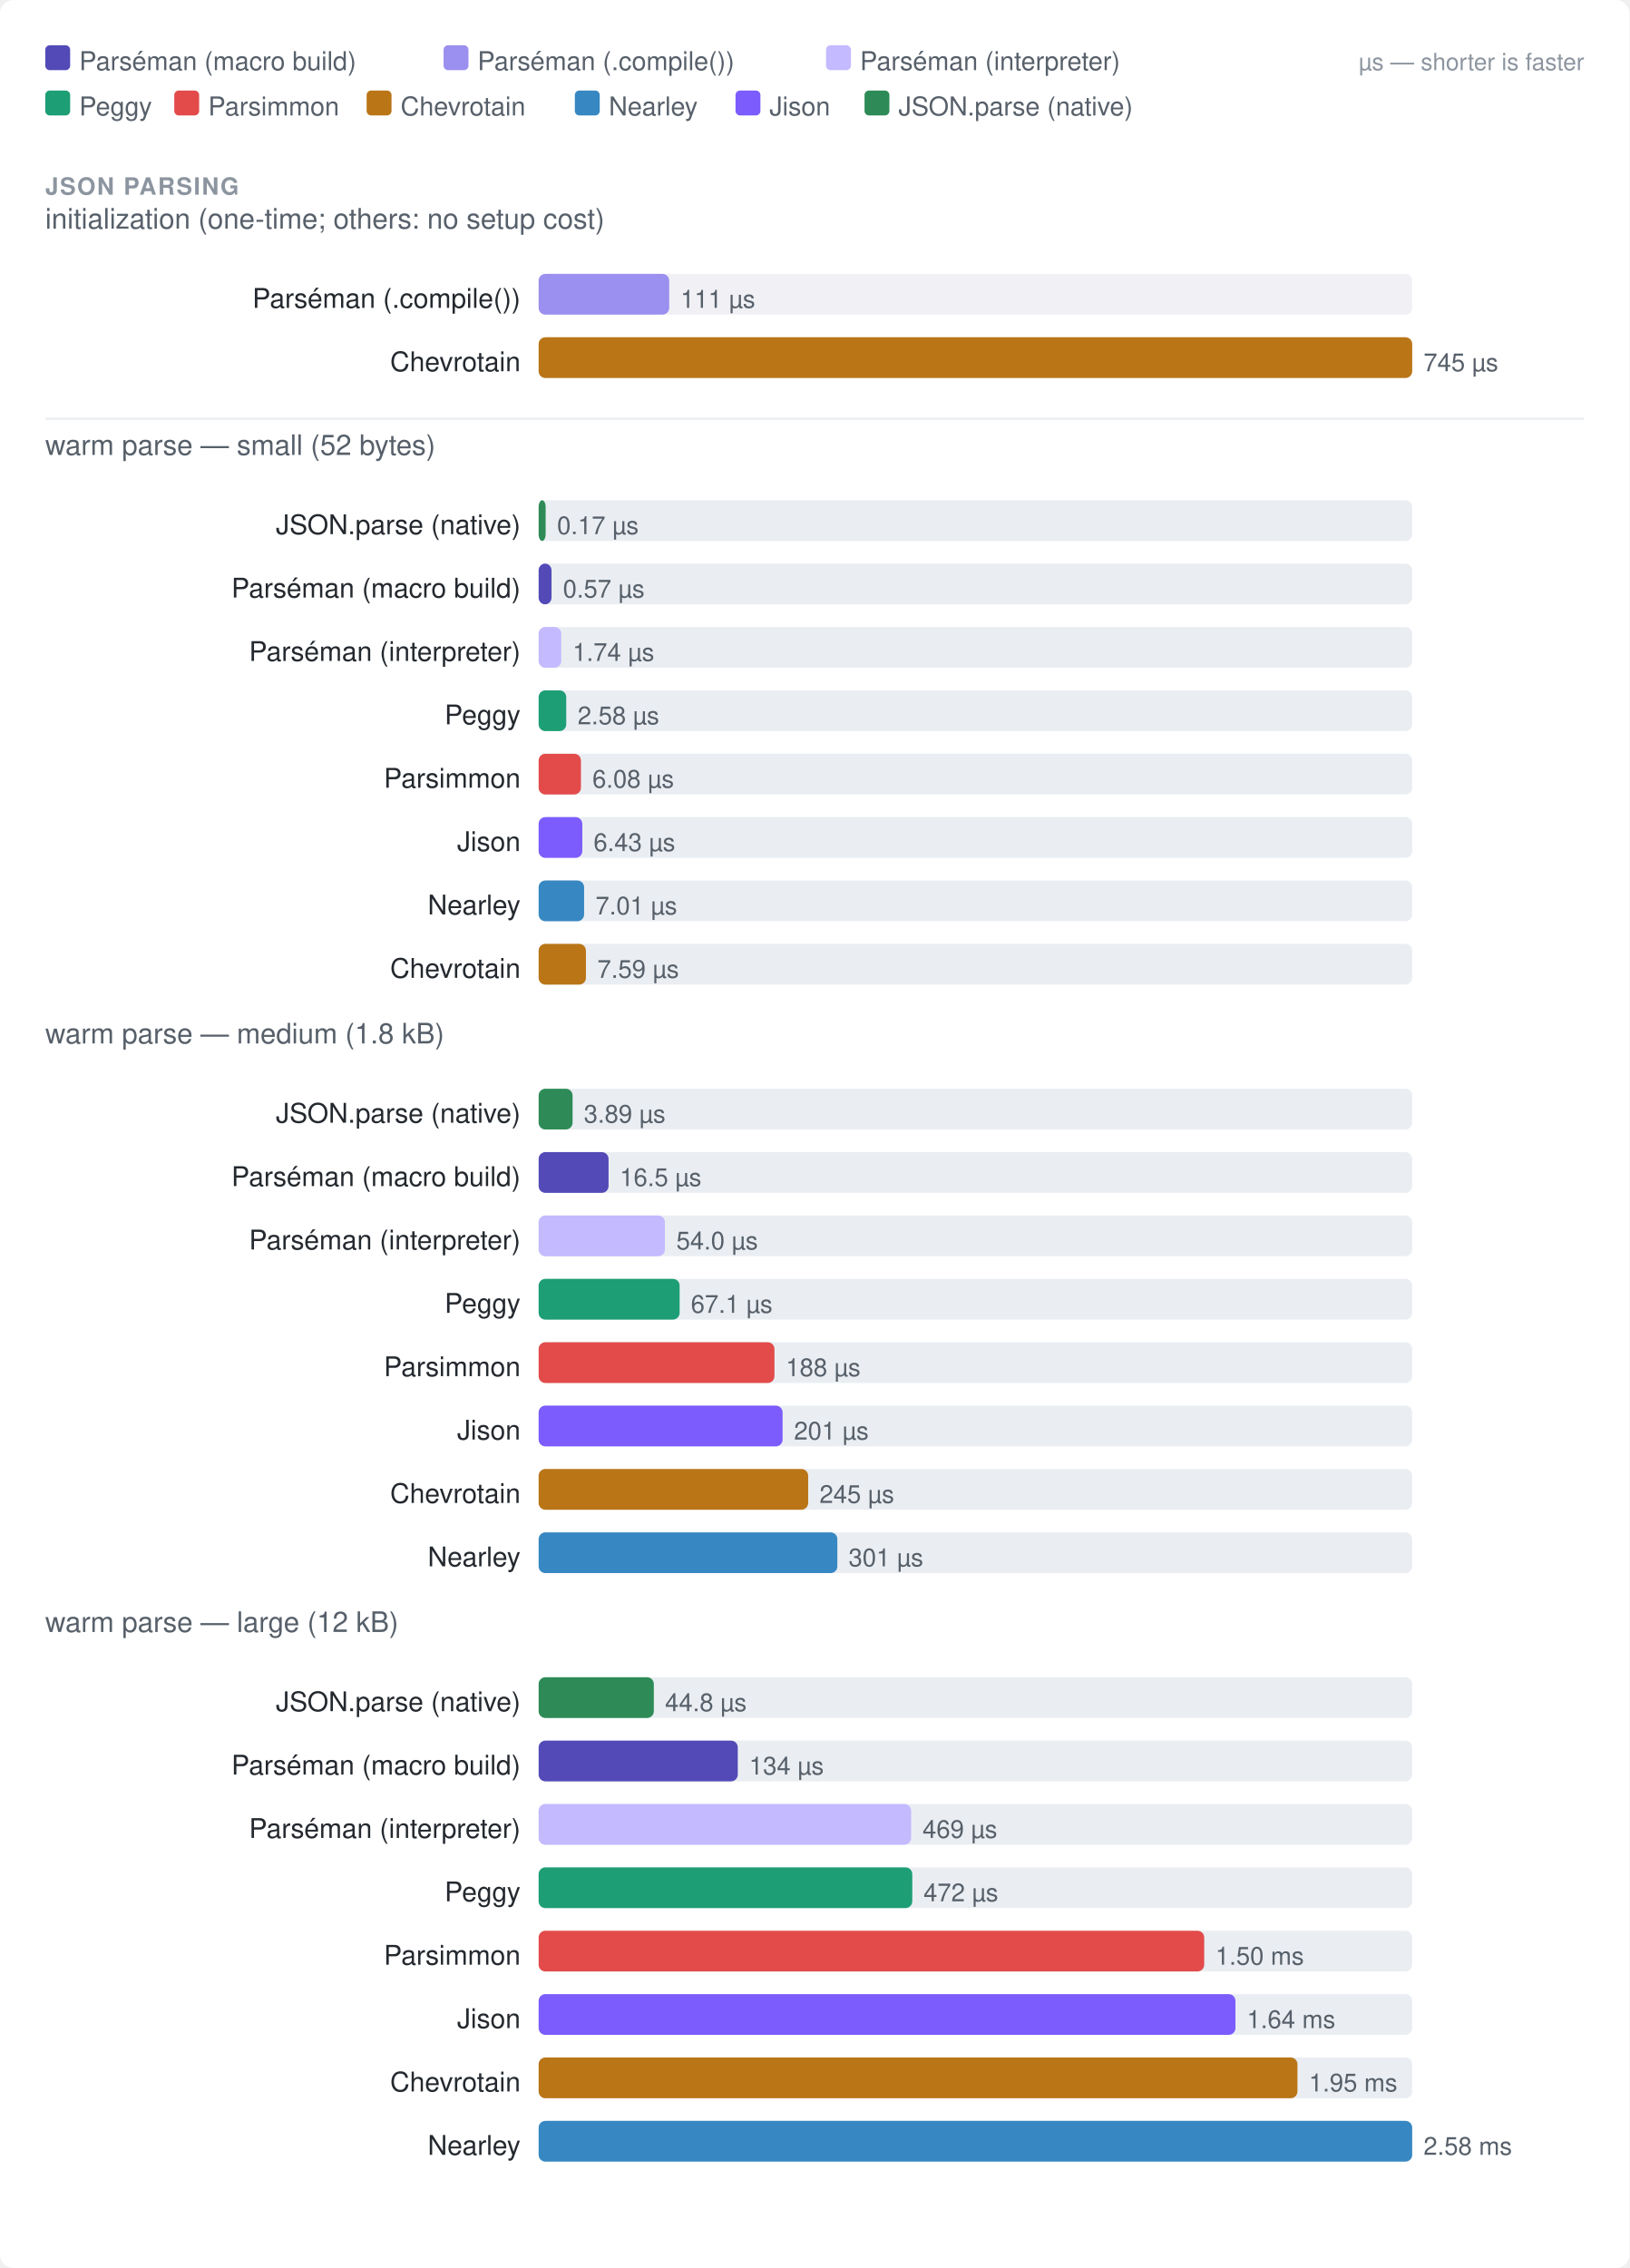
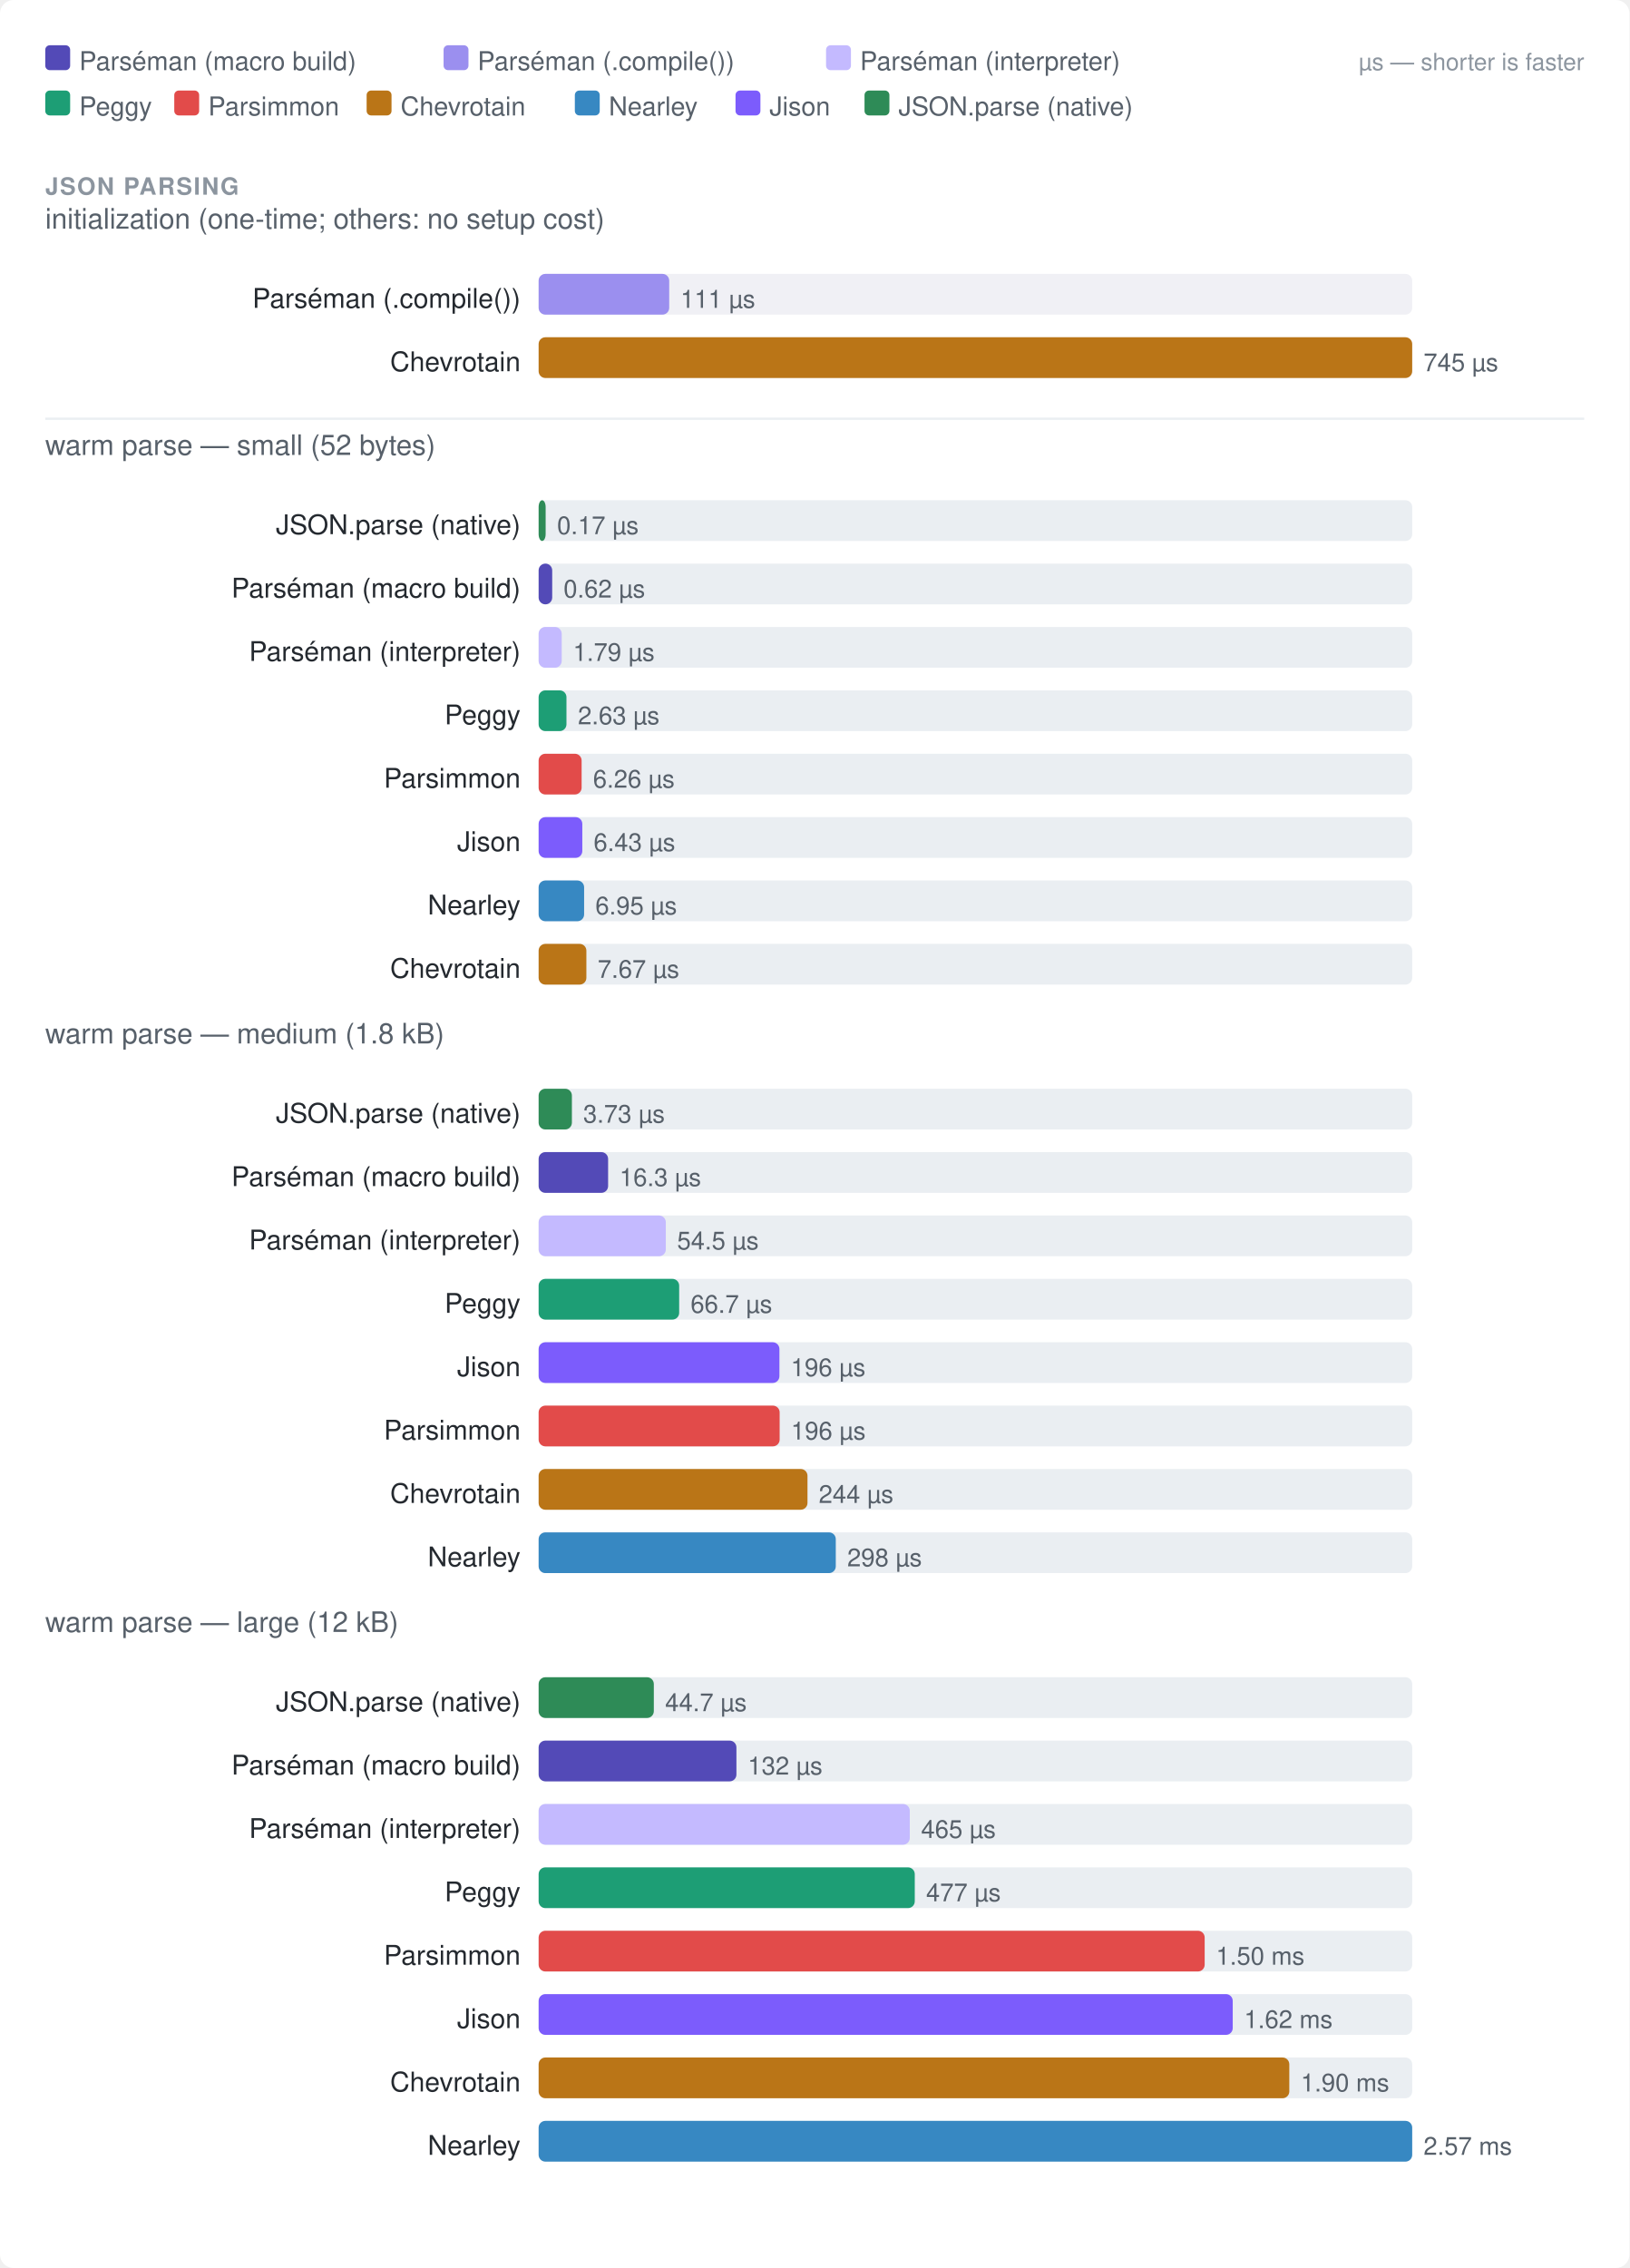
<svg xmlns="http://www.w3.org/2000/svg" viewBox="0 0 720 1002" width="720" height="1002">
  <rect width="720" height="1002" fill="white" rx="6" />
  <rect x="20" y="20" width="11" height="11" rx="2" fill="#534AB7" />
  <text x="35" y="31" font-size="11.5" fill="#57606a" font-family="-apple-system,BlinkMacSystemFont,'Segoe UI',Helvetica,Arial,sans-serif">Parséman (macro build)</text>
  <rect x="196" y="20" width="11" height="11" rx="2" fill="#9B8FEF" />
  <text x="211" y="31" font-size="11.5" fill="#57606a" font-family="-apple-system,BlinkMacSystemFont,'Segoe UI',Helvetica,Arial,sans-serif">Parséman (.compile())</text>
  <rect x="365" y="20" width="11" height="11" rx="2" fill="#C4BAFF" />
  <text x="380" y="31" font-size="11.5" fill="#57606a" font-family="-apple-system,BlinkMacSystemFont,'Segoe UI',Helvetica,Arial,sans-serif">Parséman (interpreter)</text>
  <rect x="20" y="40" width="11" height="11" rx="2" fill="#1D9E75" />
  <text x="35" y="51" font-size="11.5" fill="#57606a" font-family="-apple-system,BlinkMacSystemFont,'Segoe UI',Helvetica,Arial,sans-serif">Peggy</text>
  <rect x="77" y="40" width="11" height="11" rx="2" fill="#E24B4A" />
  <text x="92" y="51" font-size="11.5" fill="#57606a" font-family="-apple-system,BlinkMacSystemFont,'Segoe UI',Helvetica,Arial,sans-serif">Parsimmon</text>
  <rect x="162" y="40" width="11" height="11" rx="2" fill="#BA7517" />
  <text x="177" y="51" font-size="11.5" fill="#57606a" font-family="-apple-system,BlinkMacSystemFont,'Segoe UI',Helvetica,Arial,sans-serif">Chevrotain</text>
  <rect x="254" y="40" width="11" height="11" rx="2" fill="#3788C2" />
  <text x="269" y="51" font-size="11.5" fill="#57606a" font-family="-apple-system,BlinkMacSystemFont,'Segoe UI',Helvetica,Arial,sans-serif">Nearley</text>
  <rect x="325" y="40" width="11" height="11" rx="2" fill="#7C5CFC" />
  <text x="340" y="51" font-size="11.5" fill="#57606a" font-family="-apple-system,BlinkMacSystemFont,'Segoe UI',Helvetica,Arial,sans-serif">Jison</text>
  <rect x="382" y="40" width="11" height="11" rx="2" fill="#2E8B57" />
  <text x="397" y="51" font-size="11.5" fill="#57606a" font-family="-apple-system,BlinkMacSystemFont,'Segoe UI',Helvetica,Arial,sans-serif">JSON.parse (native)</text>
  <text x="700" y="31" font-size="10.5" fill="#8c959f" text-anchor="end" font-family="-apple-system,BlinkMacSystemFont,'Segoe UI',Helvetica,Arial,sans-serif">µs — shorter is faster</text>
  <text x="20" y="86" font-size="10.5" font-weight="600" fill="#8c959f" letter-spacing="0.06em" font-family="-apple-system,BlinkMacSystemFont,'Segoe UI',Helvetica,Arial,sans-serif">JSON PARSING</text>
  <text x="20" y="101" font-size="12.5" fill="#57606a" font-family="-apple-system,BlinkMacSystemFont,'Segoe UI',Helvetica,Arial,sans-serif">initialization (one-time; others: no setup cost)</text>
  <text x="230" y="136" text-anchor="end" font-size="12" fill="#24292f" font-family="-apple-system,BlinkMacSystemFont,'Segoe UI',Helvetica,Arial,sans-serif">Parséman (.compile())</text>
  <rect x="238" y="121" width="386" height="18" rx="3" fill="#f0f0f5" />
  <rect x="238" y="121" width="57.7" height="18" rx="3" fill="#9B8FEF" />
  <text x="300.695" y="136" font-size="11" fill="#57606a" font-family="-apple-system,BlinkMacSystemFont,'Segoe UI',Helvetica,Arial,sans-serif">111 µs</text>
  <text x="230" y="164" text-anchor="end" font-size="12" fill="#24292f" font-family="-apple-system,BlinkMacSystemFont,'Segoe UI',Helvetica,Arial,sans-serif">Chevrotain</text>
  <rect x="238" y="149" width="386" height="18" rx="3" fill="#f0f0f5" />
  <rect x="238" y="149" width="386.0" height="18" rx="3" fill="#BA7517" />
  <text x="629" y="164" font-size="11" fill="#57606a" font-family="-apple-system,BlinkMacSystemFont,'Segoe UI',Helvetica,Arial,sans-serif">745 µs</text>
  <line x1="20" y1="185" x2="700" y2="185" stroke="#eaeef2" stroke-width="1" />
  <text x="20" y="201" font-size="12.5" fill="#57606a" font-family="-apple-system,BlinkMacSystemFont,'Segoe UI',Helvetica,Arial,sans-serif">warm parse — small  (52 bytes)</text>
  <text x="230" y="236" text-anchor="end" font-size="12" fill="#24292f" font-family="-apple-system,BlinkMacSystemFont,'Segoe UI',Helvetica,Arial,sans-serif">JSON.parse (native)</text>
  <rect x="238" y="221" width="386" height="18" rx="3" fill="#eaeef2" />
  <rect x="238" y="221" width="3.1" height="18" rx="3" fill="#2E8B57" />
-   <text x="246.134" y="236" font-size="11" fill="#57606a" font-family="-apple-system,BlinkMacSystemFont,'Segoe UI',Helvetica,Arial,sans-serif">0.17 µs</text>
+   <text x="246.137" y="236" font-size="11" fill="#57606a" font-family="-apple-system,BlinkMacSystemFont,'Segoe UI',Helvetica,Arial,sans-serif">0.17 µs</text>
  <text x="230" y="264" text-anchor="end" font-size="12" fill="#24292f" font-family="-apple-system,BlinkMacSystemFont,'Segoe UI',Helvetica,Arial,sans-serif">Parséman (macro build)</text>
  <rect x="238" y="249" width="386" height="18" rx="3" fill="#eaeef2" />
-   <rect x="238" y="249" width="5.7" height="18" rx="3" fill="#534AB7" />
-   <text x="248.739" y="264" font-size="11" fill="#57606a" font-family="-apple-system,BlinkMacSystemFont,'Segoe UI',Helvetica,Arial,sans-serif">0.57 µs</text>
+   <rect x="238" y="249" width="6.0" height="18" rx="3" fill="#534AB7" />
+   <text x="248.991" y="264" font-size="11" fill="#57606a" font-family="-apple-system,BlinkMacSystemFont,'Segoe UI',Helvetica,Arial,sans-serif">0.62 µs</text>
  <text x="230" y="292" text-anchor="end" font-size="12" fill="#24292f" font-family="-apple-system,BlinkMacSystemFont,'Segoe UI',Helvetica,Arial,sans-serif">Parséman (interpreter)</text>
  <rect x="238" y="277" width="386" height="18" rx="3" fill="#eaeef2" />
-   <rect x="238" y="277" width="10.0" height="18" rx="3" fill="#C4BAFF" />
-   <text x="253.027" y="292" font-size="11" fill="#57606a" font-family="-apple-system,BlinkMacSystemFont,'Segoe UI',Helvetica,Arial,sans-serif">1.74 µs</text>
+   <rect x="238" y="277" width="10.2" height="18" rx="3" fill="#C4BAFF" />
+   <text x="253.18" y="292" font-size="11" fill="#57606a" font-family="-apple-system,BlinkMacSystemFont,'Segoe UI',Helvetica,Arial,sans-serif">1.79 µs</text>
  <text x="230" y="320" text-anchor="end" font-size="12" fill="#24292f" font-family="-apple-system,BlinkMacSystemFont,'Segoe UI',Helvetica,Arial,sans-serif">Peggy</text>
  <rect x="238" y="305" width="386" height="18" rx="3" fill="#eaeef2" />
-   <rect x="238" y="305" width="12.2" height="18" rx="3" fill="#1D9E75" />
-   <text x="255.21" y="320" font-size="11" fill="#57606a" font-family="-apple-system,BlinkMacSystemFont,'Segoe UI',Helvetica,Arial,sans-serif">2.58 µs</text>
+   <rect x="238" y="305" width="12.3" height="18" rx="3" fill="#1D9E75" />
+   <text x="255.34" y="320" font-size="11" fill="#57606a" font-family="-apple-system,BlinkMacSystemFont,'Segoe UI',Helvetica,Arial,sans-serif">2.63 µs</text>
  <text x="230" y="348" text-anchor="end" font-size="12" fill="#24292f" font-family="-apple-system,BlinkMacSystemFont,'Segoe UI',Helvetica,Arial,sans-serif">Parsimmon</text>
  <rect x="238" y="333" width="386" height="18" rx="3" fill="#eaeef2" />
-   <rect x="238" y="333" width="18.7" height="18" rx="3" fill="#E24B4A" />
-   <text x="261.744" y="348" font-size="11" fill="#57606a" font-family="-apple-system,BlinkMacSystemFont,'Segoe UI',Helvetica,Arial,sans-serif">6.08 µs</text>
+   <rect x="238" y="333" width="19.0" height="18" rx="3" fill="#E24B4A" />
+   <text x="262.038" y="348" font-size="11" fill="#57606a" font-family="-apple-system,BlinkMacSystemFont,'Segoe UI',Helvetica,Arial,sans-serif">6.26 µs</text>
  <text x="230" y="376" text-anchor="end" font-size="12" fill="#24292f" font-family="-apple-system,BlinkMacSystemFont,'Segoe UI',Helvetica,Arial,sans-serif">Jison</text>
  <rect x="238" y="361" width="386" height="18" rx="3" fill="#eaeef2" />
  <rect x="238" y="361" width="19.3" height="18" rx="3" fill="#7C5CFC" />
-   <text x="262.276" y="376" font-size="11" fill="#57606a" font-family="-apple-system,BlinkMacSystemFont,'Segoe UI',Helvetica,Arial,sans-serif">6.43 µs</text>
+   <text x="262.295" y="376" font-size="11" fill="#57606a" font-family="-apple-system,BlinkMacSystemFont,'Segoe UI',Helvetica,Arial,sans-serif">6.43 µs</text>
  <text x="230" y="404" text-anchor="end" font-size="12" fill="#24292f" font-family="-apple-system,BlinkMacSystemFont,'Segoe UI',Helvetica,Arial,sans-serif">Nearley</text>
  <rect x="238" y="389" width="386" height="18" rx="3" fill="#eaeef2" />
  <rect x="238" y="389" width="20.1" height="18" rx="3" fill="#3788C2" />
-   <text x="263.127" y="404" font-size="11" fill="#57606a" font-family="-apple-system,BlinkMacSystemFont,'Segoe UI',Helvetica,Arial,sans-serif">7.01 µs</text>
+   <text x="263.06" y="404" font-size="11" fill="#57606a" font-family="-apple-system,BlinkMacSystemFont,'Segoe UI',Helvetica,Arial,sans-serif">6.95 µs</text>
  <text x="230" y="432" text-anchor="end" font-size="12" fill="#24292f" font-family="-apple-system,BlinkMacSystemFont,'Segoe UI',Helvetica,Arial,sans-serif">Chevrotain</text>
  <rect x="238" y="417" width="386" height="18" rx="3" fill="#eaeef2" />
-   <rect x="238" y="417" width="20.9" height="18" rx="3" fill="#BA7517" />
-   <text x="263.943" y="432" font-size="11" fill="#57606a" font-family="-apple-system,BlinkMacSystemFont,'Segoe UI',Helvetica,Arial,sans-serif">7.59 µs</text>
+   <rect x="238" y="417" width="21.1" height="18" rx="3" fill="#BA7517" />
+   <text x="264.073" y="432" font-size="11" fill="#57606a" font-family="-apple-system,BlinkMacSystemFont,'Segoe UI',Helvetica,Arial,sans-serif">7.67 µs</text>
  <text x="20" y="461" font-size="12.5" fill="#57606a" font-family="-apple-system,BlinkMacSystemFont,'Segoe UI',Helvetica,Arial,sans-serif">warm parse — medium  (1.8 kB)</text>
  <text x="230" y="496" text-anchor="end" font-size="12" fill="#24292f" font-family="-apple-system,BlinkMacSystemFont,'Segoe UI',Helvetica,Arial,sans-serif">JSON.parse (native)</text>
  <rect x="238" y="481" width="386" height="18" rx="3" fill="#eaeef2" />
-   <rect x="238" y="481" width="15.0" height="18" rx="3" fill="#2E8B57" />
-   <text x="257.993" y="496" font-size="11" fill="#57606a" font-family="-apple-system,BlinkMacSystemFont,'Segoe UI',Helvetica,Arial,sans-serif">3.89 µs</text>
+   <rect x="238" y="481" width="14.7" height="18" rx="3" fill="#2E8B57" />
+   <text x="257.696" y="496" font-size="11" fill="#57606a" font-family="-apple-system,BlinkMacSystemFont,'Segoe UI',Helvetica,Arial,sans-serif">3.73 µs</text>
  <text x="230" y="524" text-anchor="end" font-size="12" fill="#24292f" font-family="-apple-system,BlinkMacSystemFont,'Segoe UI',Helvetica,Arial,sans-serif">Parséman (macro build)</text>
  <rect x="238" y="509" width="386" height="18" rx="3" fill="#eaeef2" />
-   <rect x="238" y="509" width="30.9" height="18" rx="3" fill="#534AB7" />
-   <text x="273.869" y="524" font-size="11" fill="#57606a" font-family="-apple-system,BlinkMacSystemFont,'Segoe UI',Helvetica,Arial,sans-serif">16.5 µs</text>
+   <rect x="238" y="509" width="30.7" height="18" rx="3" fill="#534AB7" />
+   <text x="273.721" y="524" font-size="11" fill="#57606a" font-family="-apple-system,BlinkMacSystemFont,'Segoe UI',Helvetica,Arial,sans-serif">16.3 µs</text>
  <text x="230" y="552" text-anchor="end" font-size="12" fill="#24292f" font-family="-apple-system,BlinkMacSystemFont,'Segoe UI',Helvetica,Arial,sans-serif">Parséman (interpreter)</text>
  <rect x="238" y="537" width="386" height="18" rx="3" fill="#eaeef2" />
-   <rect x="238" y="537" width="55.8" height="18" rx="3" fill="#C4BAFF" />
-   <text x="298.835" y="552" font-size="11" fill="#57606a" font-family="-apple-system,BlinkMacSystemFont,'Segoe UI',Helvetica,Arial,sans-serif">54.0 µs</text>
+   <rect x="238" y="537" width="56.2" height="18" rx="3" fill="#C4BAFF" />
+   <text x="299.174" y="552" font-size="11" fill="#57606a" font-family="-apple-system,BlinkMacSystemFont,'Segoe UI',Helvetica,Arial,sans-serif">54.5 µs</text>
  <text x="230" y="580" text-anchor="end" font-size="12" fill="#24292f" font-family="-apple-system,BlinkMacSystemFont,'Segoe UI',Helvetica,Arial,sans-serif">Peggy</text>
  <rect x="238" y="565" width="386" height="18" rx="3" fill="#eaeef2" />
-   <rect x="238" y="565" width="62.3" height="18" rx="3" fill="#1D9E75" />
-   <text x="305.278" y="580" font-size="11" fill="#57606a" font-family="-apple-system,BlinkMacSystemFont,'Segoe UI',Helvetica,Arial,sans-serif">67.1 µs</text>
-   <text x="230" y="608" text-anchor="end" font-size="12" fill="#24292f" font-family="-apple-system,BlinkMacSystemFont,'Segoe UI',Helvetica,Arial,sans-serif">Parsimmon</text>
+   <rect x="238" y="565" width="62.1" height="18" rx="3" fill="#1D9E75" />
+   <text x="305.144" y="580" font-size="11" fill="#57606a" font-family="-apple-system,BlinkMacSystemFont,'Segoe UI',Helvetica,Arial,sans-serif">66.7 µs</text>
+   <text x="230" y="608" text-anchor="end" font-size="12" fill="#24292f" font-family="-apple-system,BlinkMacSystemFont,'Segoe UI',Helvetica,Arial,sans-serif">Jison</text>
  <rect x="238" y="593" width="386" height="18" rx="3" fill="#eaeef2" />
-   <rect x="238" y="593" width="104.2" height="18" rx="3" fill="#E24B4A" />
-   <text x="347.219" y="608" font-size="11" fill="#57606a" font-family="-apple-system,BlinkMacSystemFont,'Segoe UI',Helvetica,Arial,sans-serif">188 µs</text>
-   <text x="230" y="636" text-anchor="end" font-size="12" fill="#24292f" font-family="-apple-system,BlinkMacSystemFont,'Segoe UI',Helvetica,Arial,sans-serif">Jison</text>
+   <rect x="238" y="593" width="106.4" height="18" rx="3" fill="#7C5CFC" />
+   <text x="349.416" y="608" font-size="11" fill="#57606a" font-family="-apple-system,BlinkMacSystemFont,'Segoe UI',Helvetica,Arial,sans-serif">196 µs</text>
+   <text x="230" y="636" text-anchor="end" font-size="12" fill="#24292f" font-family="-apple-system,BlinkMacSystemFont,'Segoe UI',Helvetica,Arial,sans-serif">Parsimmon</text>
  <rect x="238" y="621" width="386" height="18" rx="3" fill="#eaeef2" />
-   <rect x="238" y="621" width="107.8" height="18" rx="3" fill="#7C5CFC" />
-   <text x="350.835" y="636" font-size="11" fill="#57606a" font-family="-apple-system,BlinkMacSystemFont,'Segoe UI',Helvetica,Arial,sans-serif">201 µs</text>
+   <rect x="238" y="621" width="106.5" height="18" rx="3" fill="#E24B4A" />
+   <text x="349.487" y="636" font-size="11" fill="#57606a" font-family="-apple-system,BlinkMacSystemFont,'Segoe UI',Helvetica,Arial,sans-serif">196 µs</text>
  <text x="230" y="664" text-anchor="end" font-size="12" fill="#24292f" font-family="-apple-system,BlinkMacSystemFont,'Segoe UI',Helvetica,Arial,sans-serif">Chevrotain</text>
  <rect x="238" y="649" width="386" height="18" rx="3" fill="#eaeef2" />
-   <rect x="238" y="649" width="119.1" height="18" rx="3" fill="#BA7517" />
-   <text x="362.102" y="664" font-size="11" fill="#57606a" font-family="-apple-system,BlinkMacSystemFont,'Segoe UI',Helvetica,Arial,sans-serif">245 µs</text>
+   <rect x="238" y="649" width="118.8" height="18" rx="3" fill="#BA7517" />
+   <text x="361.763" y="664" font-size="11" fill="#57606a" font-family="-apple-system,BlinkMacSystemFont,'Segoe UI',Helvetica,Arial,sans-serif">244 µs</text>
  <text x="230" y="692" text-anchor="end" font-size="12" fill="#24292f" font-family="-apple-system,BlinkMacSystemFont,'Segoe UI',Helvetica,Arial,sans-serif">Nearley</text>
  <rect x="238" y="677" width="386" height="18" rx="3" fill="#eaeef2" />
-   <rect x="238" y="677" width="132.0" height="18" rx="3" fill="#3788C2" />
-   <text x="374.955" y="692" font-size="11" fill="#57606a" font-family="-apple-system,BlinkMacSystemFont,'Segoe UI',Helvetica,Arial,sans-serif">301 µs</text>
+   <rect x="238" y="677" width="131.3" height="18" rx="3" fill="#3788C2" />
+   <text x="374.347" y="692" font-size="11" fill="#57606a" font-family="-apple-system,BlinkMacSystemFont,'Segoe UI',Helvetica,Arial,sans-serif">298 µs</text>
  <text x="20" y="721" font-size="12.5" fill="#57606a" font-family="-apple-system,BlinkMacSystemFont,'Segoe UI',Helvetica,Arial,sans-serif">warm parse — large  (12 kB)</text>
  <text x="230" y="756" text-anchor="end" font-size="12" fill="#24292f" font-family="-apple-system,BlinkMacSystemFont,'Segoe UI',Helvetica,Arial,sans-serif">JSON.parse (native)</text>
  <rect x="238" y="741" width="386" height="18" rx="3" fill="#eaeef2" />
  <rect x="238" y="741" width="50.9" height="18" rx="3" fill="#2E8B57" />
-   <text x="293.852" y="756" font-size="11" fill="#57606a" font-family="-apple-system,BlinkMacSystemFont,'Segoe UI',Helvetica,Arial,sans-serif">44.8 µs</text>
+   <text x="293.896" y="756" font-size="11" fill="#57606a" font-family="-apple-system,BlinkMacSystemFont,'Segoe UI',Helvetica,Arial,sans-serif">44.7 µs</text>
  <text x="230" y="784" text-anchor="end" font-size="12" fill="#24292f" font-family="-apple-system,BlinkMacSystemFont,'Segoe UI',Helvetica,Arial,sans-serif">Parséman (macro build)</text>
  <rect x="238" y="769" width="386" height="18" rx="3" fill="#eaeef2" />
-   <rect x="238" y="769" width="88.0" height="18" rx="3" fill="#534AB7" />
-   <text x="331.013" y="784" font-size="11" fill="#57606a" font-family="-apple-system,BlinkMacSystemFont,'Segoe UI',Helvetica,Arial,sans-serif">134 µs</text>
+   <rect x="238" y="769" width="87.4" height="18" rx="3" fill="#534AB7" />
+   <text x="330.409" y="784" font-size="11" fill="#57606a" font-family="-apple-system,BlinkMacSystemFont,'Segoe UI',Helvetica,Arial,sans-serif">132 µs</text>
  <text x="230" y="812" text-anchor="end" font-size="12" fill="#24292f" font-family="-apple-system,BlinkMacSystemFont,'Segoe UI',Helvetica,Arial,sans-serif">Parséman (interpreter)</text>
  <rect x="238" y="797" width="386" height="18" rx="3" fill="#eaeef2" />
-   <rect x="238" y="797" width="164.6" height="18" rx="3" fill="#C4BAFF" />
-   <text x="407.644" y="812" font-size="11" fill="#57606a" font-family="-apple-system,BlinkMacSystemFont,'Segoe UI',Helvetica,Arial,sans-serif">469 µs</text>
+   <rect x="238" y="797" width="164.0" height="18" rx="3" fill="#C4BAFF" />
+   <text x="406.996" y="812" font-size="11" fill="#57606a" font-family="-apple-system,BlinkMacSystemFont,'Segoe UI',Helvetica,Arial,sans-serif">465 µs</text>
  <text x="230" y="840" text-anchor="end" font-size="12" fill="#24292f" font-family="-apple-system,BlinkMacSystemFont,'Segoe UI',Helvetica,Arial,sans-serif">Peggy</text>
  <rect x="238" y="825" width="386" height="18" rx="3" fill="#eaeef2" />
-   <rect x="238" y="825" width="165.1" height="18" rx="3" fill="#1D9E75" />
-   <text x="408.073" y="840" font-size="11" fill="#57606a" font-family="-apple-system,BlinkMacSystemFont,'Segoe UI',Helvetica,Arial,sans-serif">472 µs</text>
+   <rect x="238" y="825" width="166.2" height="18" rx="3" fill="#1D9E75" />
+   <text x="409.21" y="840" font-size="11" fill="#57606a" font-family="-apple-system,BlinkMacSystemFont,'Segoe UI',Helvetica,Arial,sans-serif">477 µs</text>
  <text x="230" y="868" text-anchor="end" font-size="12" fill="#24292f" font-family="-apple-system,BlinkMacSystemFont,'Segoe UI',Helvetica,Arial,sans-serif">Parsimmon</text>
  <rect x="238" y="853" width="386" height="18" rx="3" fill="#eaeef2" />
-   <rect x="238" y="853" width="294.1" height="18" rx="3" fill="#E24B4A" />
-   <text x="537.055" y="868" font-size="11" fill="#57606a" font-family="-apple-system,BlinkMacSystemFont,'Segoe UI',Helvetica,Arial,sans-serif">1.50 ms</text>
+   <rect x="238" y="853" width="294.3" height="18" rx="3" fill="#E24B4A" />
+   <text x="537.296" y="868" font-size="11" fill="#57606a" font-family="-apple-system,BlinkMacSystemFont,'Segoe UI',Helvetica,Arial,sans-serif">1.50 ms</text>
  <text x="230" y="896" text-anchor="end" font-size="12" fill="#24292f" font-family="-apple-system,BlinkMacSystemFont,'Segoe UI',Helvetica,Arial,sans-serif">Jison</text>
  <rect x="238" y="881" width="386" height="18" rx="3" fill="#eaeef2" />
-   <rect x="238" y="881" width="307.9" height="18" rx="3" fill="#7C5CFC" />
-   <text x="550.938" y="896" font-size="11" fill="#57606a" font-family="-apple-system,BlinkMacSystemFont,'Segoe UI',Helvetica,Arial,sans-serif">1.64 ms</text>
+   <rect x="238" y="881" width="306.7" height="18" rx="3" fill="#7C5CFC" />
+   <text x="549.716" y="896" font-size="11" fill="#57606a" font-family="-apple-system,BlinkMacSystemFont,'Segoe UI',Helvetica,Arial,sans-serif">1.62 ms</text>
  <text x="230" y="924" text-anchor="end" font-size="12" fill="#24292f" font-family="-apple-system,BlinkMacSystemFont,'Segoe UI',Helvetica,Arial,sans-serif">Chevrotain</text>
  <rect x="238" y="909" width="386" height="18" rx="3" fill="#eaeef2" />
-   <rect x="238" y="909" width="335.3" height="18" rx="3" fill="#BA7517" />
-   <text x="578.336" y="924" font-size="11" fill="#57606a" font-family="-apple-system,BlinkMacSystemFont,'Segoe UI',Helvetica,Arial,sans-serif">1.95 ms</text>
+   <rect x="238" y="909" width="331.7" height="18" rx="3" fill="#BA7517" />
+   <text x="574.739" y="924" font-size="11" fill="#57606a" font-family="-apple-system,BlinkMacSystemFont,'Segoe UI',Helvetica,Arial,sans-serif">1.90 ms</text>
  <text x="230" y="952" text-anchor="end" font-size="12" fill="#24292f" font-family="-apple-system,BlinkMacSystemFont,'Segoe UI',Helvetica,Arial,sans-serif">Nearley</text>
  <rect x="238" y="937" width="386" height="18" rx="3" fill="#eaeef2" />
  <rect x="238" y="937" width="386.0" height="18" rx="3" fill="#3788C2" />
-   <text x="629" y="952" font-size="11" fill="#57606a" font-family="-apple-system,BlinkMacSystemFont,'Segoe UI',Helvetica,Arial,sans-serif">2.58 ms</text>
+   <text x="629" y="952" font-size="11" fill="#57606a" font-family="-apple-system,BlinkMacSystemFont,'Segoe UI',Helvetica,Arial,sans-serif">2.57 ms</text>
</svg>
